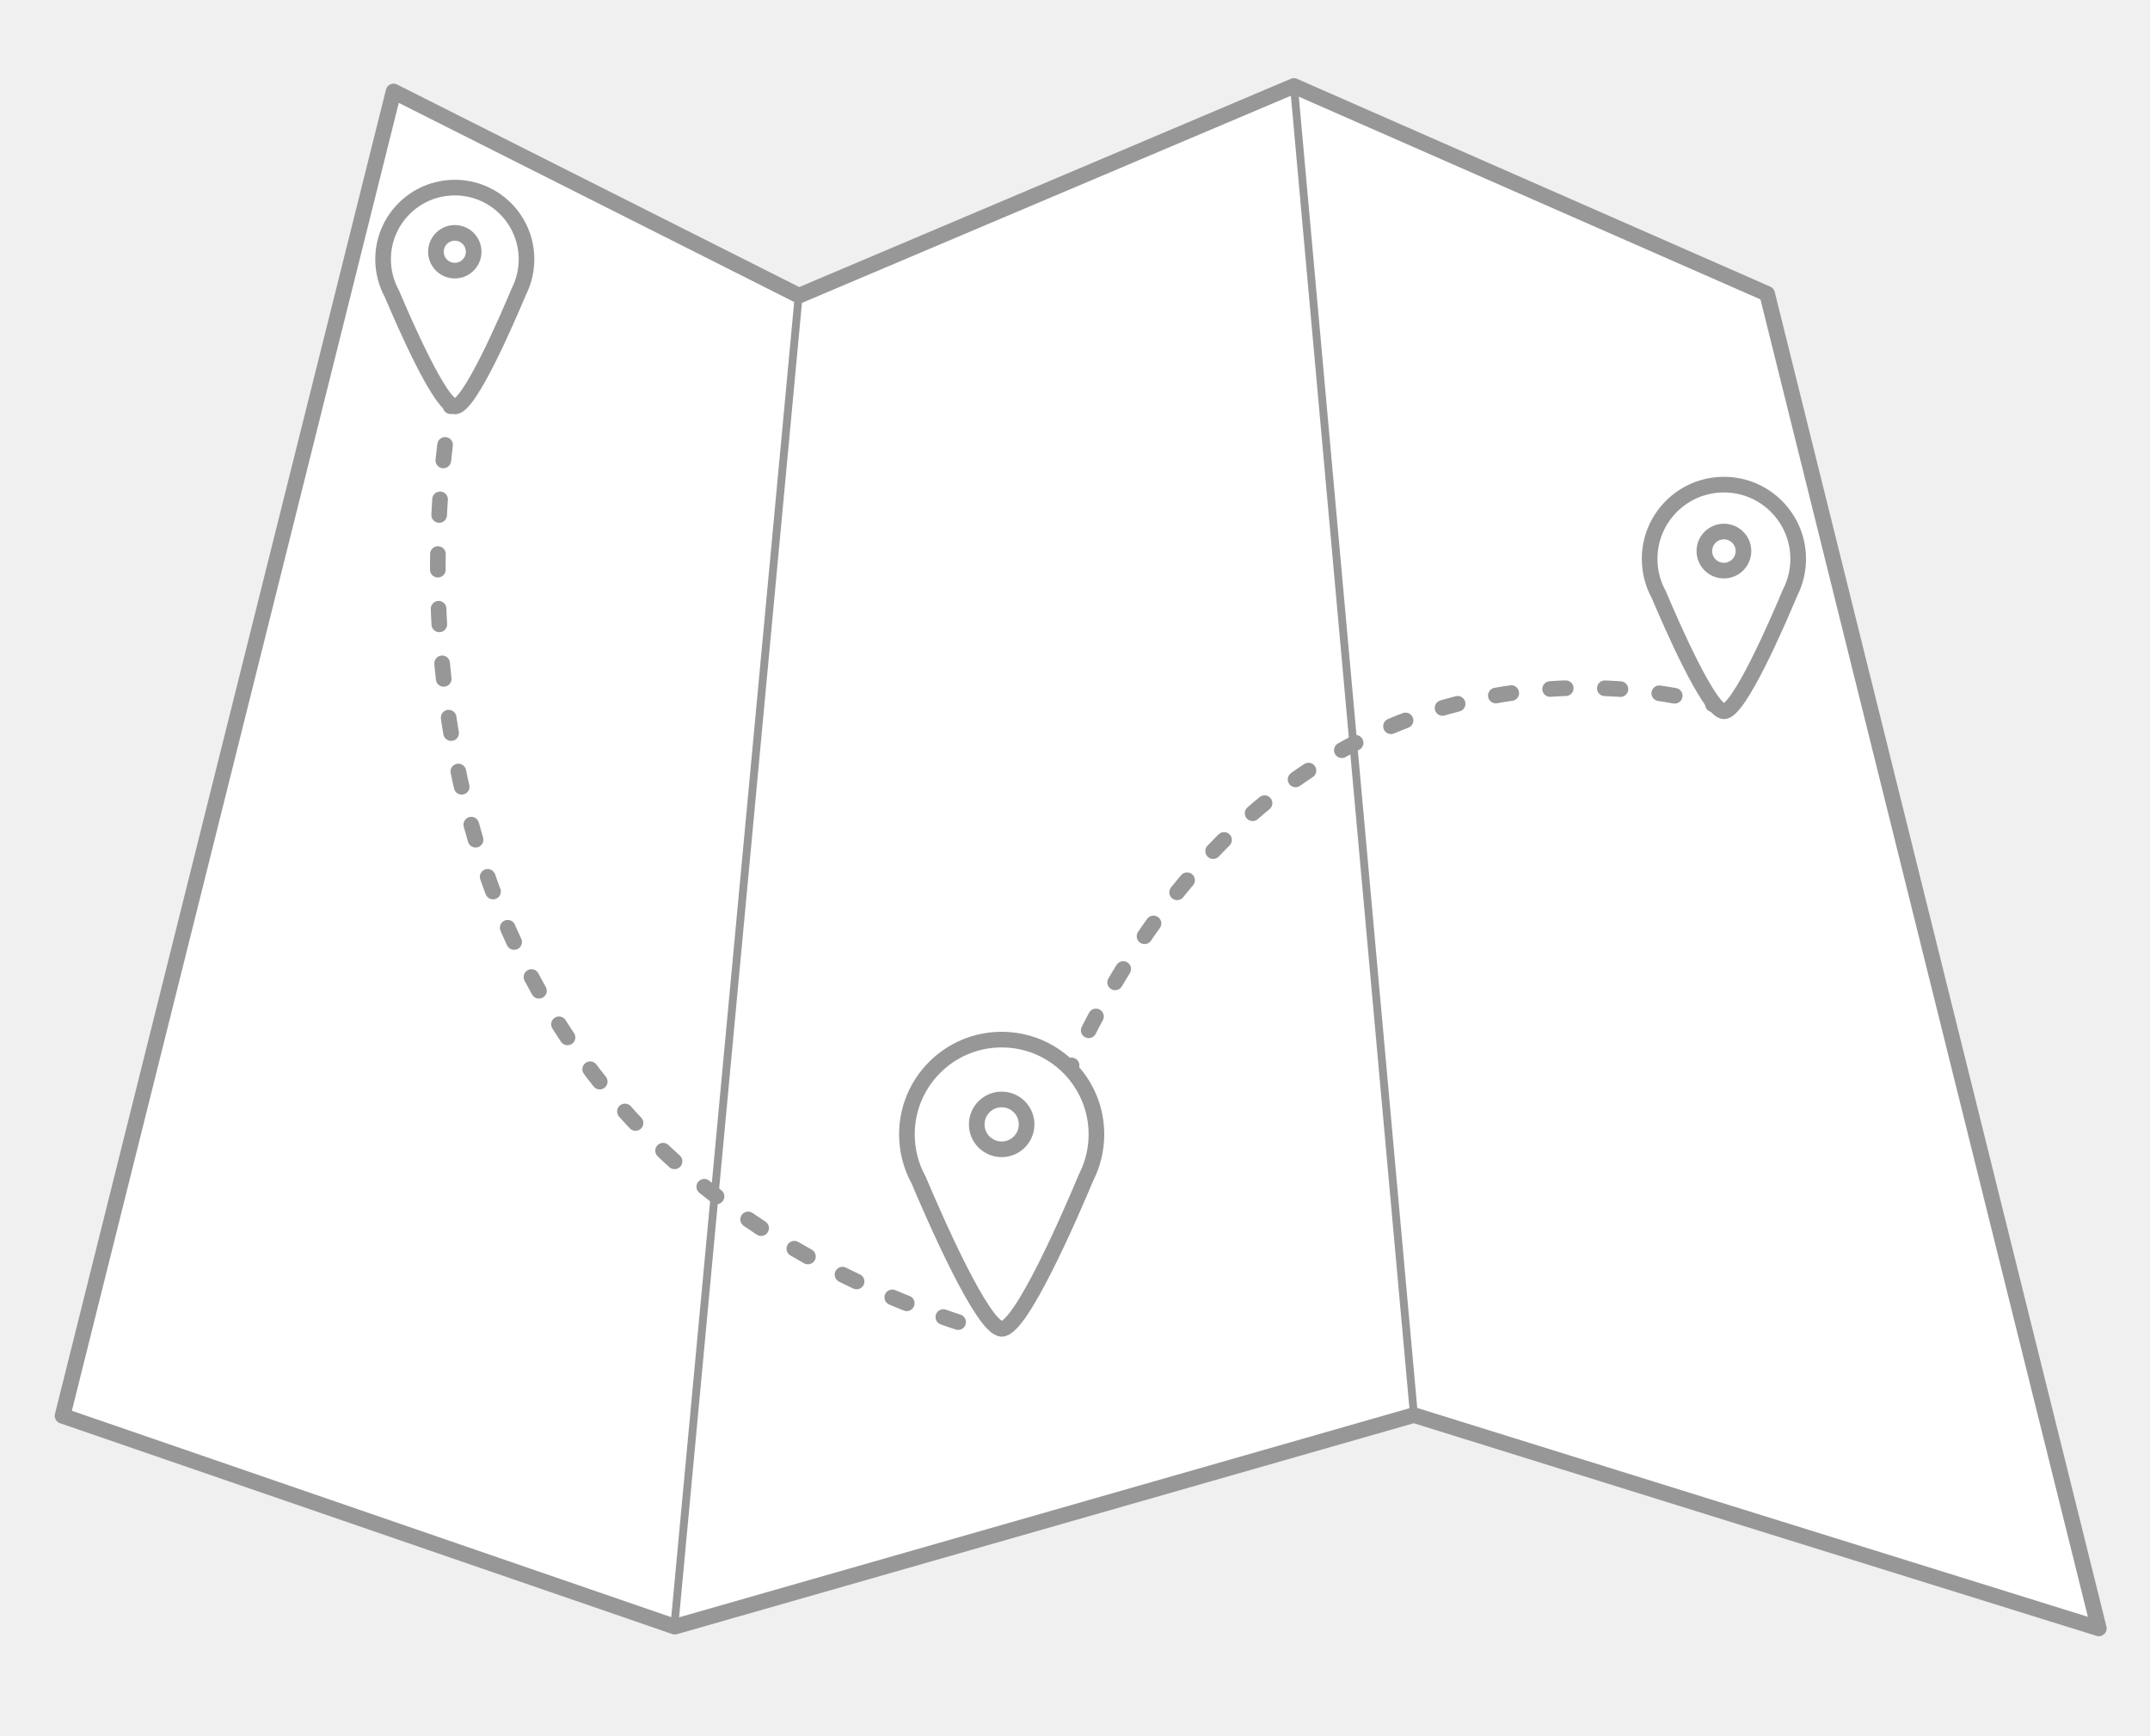
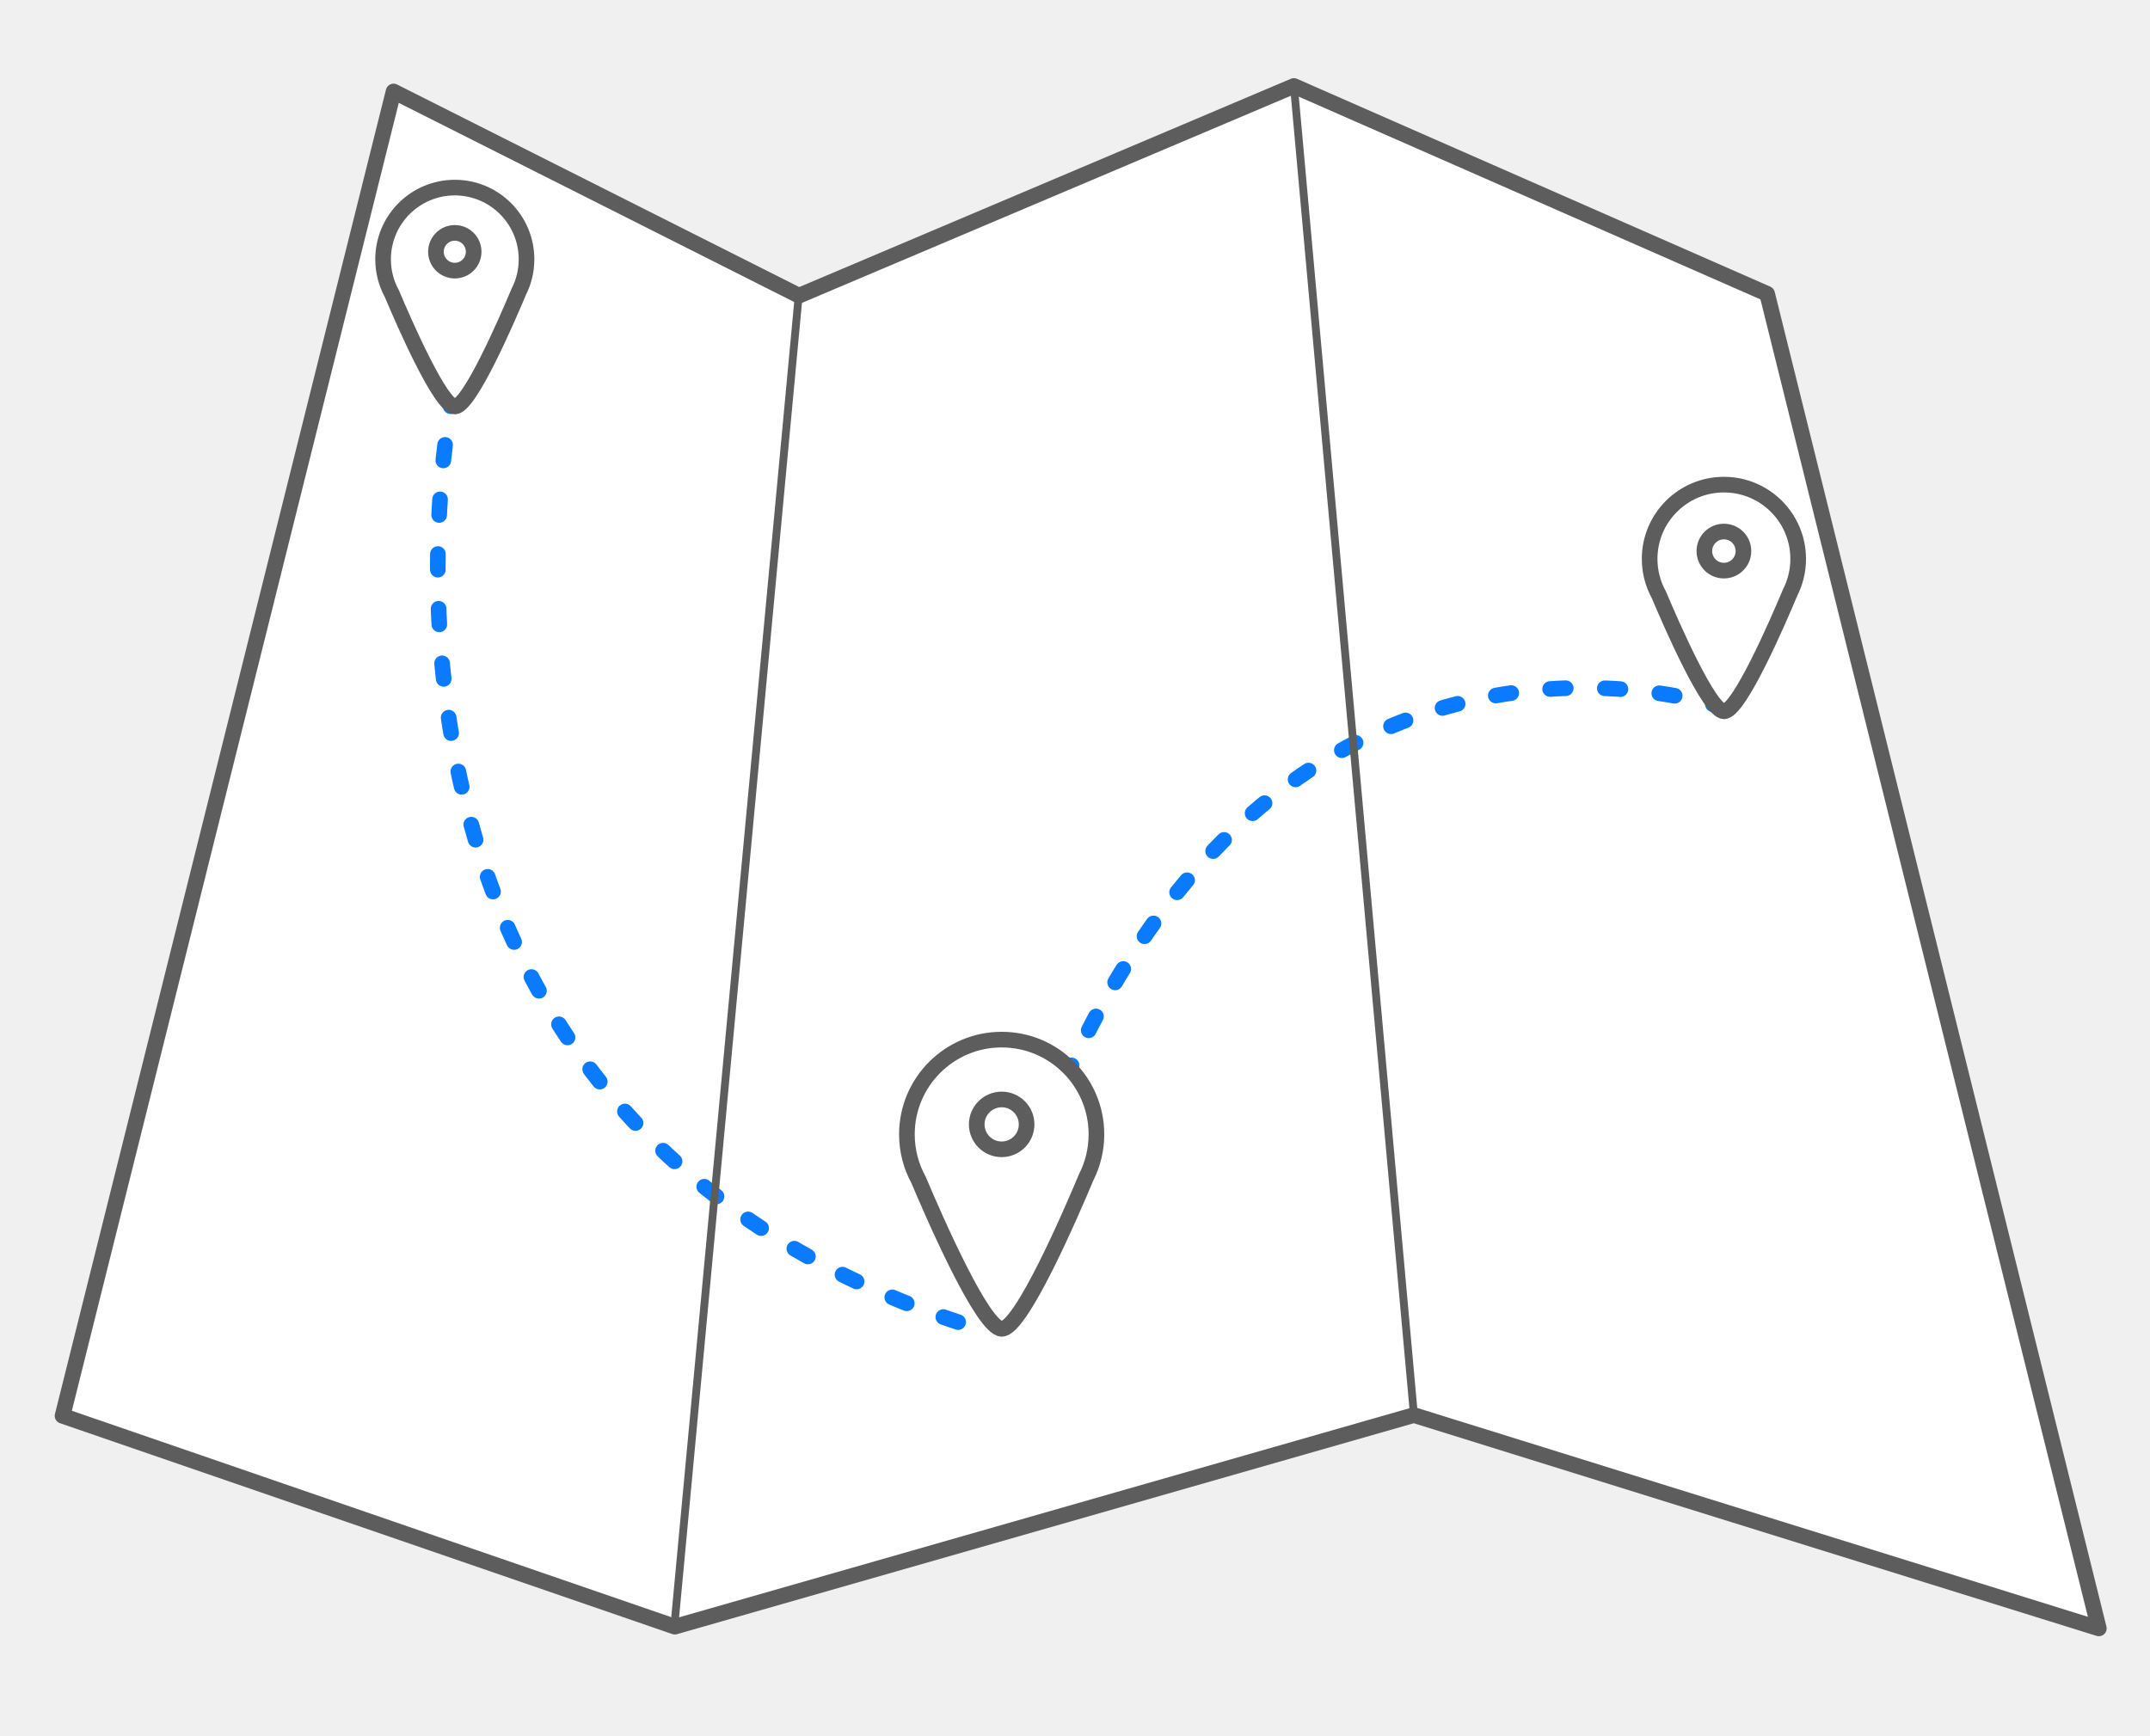
<svg xmlns="http://www.w3.org/2000/svg" width="275px" height="222px" viewBox="0 0 275 222" version="1.1">
  <defs />
  <g id="Page-1" stroke="none" stroke-width="1" fill="none" fill-rule="evenodd">
-     <g id="Artboard" stroke="#979797">
-       <polygon id="Path-4" stroke-width="2" stroke-linejoin="round" fill="#FFFFFF" points="86.315 208.103 180.845 181.034 268.456 208.324 226.028 37.586 165.499 11 102.193 37.825 50.341 11.704 8 181.128" />
-       <path d="M58,50 C58,50 37.902,142.795 125.123,169.974" id="Path-2" stroke-width="2" stroke-linecap="round" stroke-dasharray="2,5" />
-       <path d="M221.003,90.674 C221.003,90.674 151.304,65.672 126,168.563" id="Path-3" stroke-width="2" stroke-linecap="round" stroke-dasharray="2,5" />
-       <path d="M66.352,37.328 C66.987,36.081 67.345,34.668 67.345,33.172 C67.345,28.107 63.238,24 58.172,24 C53.107,24 49,28.107 49,33.172 C49,34.769 49.408,36.27 50.125,37.577 C51.716,41.349 56.349,51.951 58.172,52 C60.037,52.05 64.867,40.873 66.352,37.328 Z M58.172,34.621 C59.506,34.621 60.586,33.54 60.586,32.207 C60.586,30.874 59.506,29.793 58.172,29.793 C56.839,29.793 55.759,30.874 55.759,32.207 C55.759,33.54 56.839,34.621 58.172,34.621 Z" id="Combined-Shape-Copy-3" stroke-width="2" fill="#FFFFFF" />
-       <path d="M138.929,150.612 C139.768,148.964 140.241,147.097 140.241,145.121 C140.241,138.427 134.815,133 128.121,133 C121.427,133 116,138.427 116,145.121 C116,147.23 116.539,149.214 117.486,150.941 C119.589,155.926 125.712,169.935 128.12,170 C130.585,170.066 136.967,155.296 138.929,150.612 Z M128.121,147.034 C129.882,147.034 131.31,145.606 131.31,143.845 C131.31,142.083 129.882,140.655 128.121,140.655 C126.359,140.655 124.931,142.083 124.931,143.845 C124.931,145.606 126.359,147.034 128.121,147.034 Z" id="Combined-Shape-Copy-4" stroke-width="2" fill="#FFFFFF" />
-       <path d="M228.971,75.804 C229.629,74.512 230,73.049 230,71.5 C230,66.253 225.747,62 220.5,62 C215.253,62 211,66.253 211,71.5 C211,73.153 211.422,74.708 212.165,76.062 C213.813,79.969 218.612,90.949 220.499,91 C222.431,91.052 227.434,79.475 228.971,75.804 Z M220.5,73 C221.881,73 223,71.881 223,70.5 C223,69.119 221.881,68 220.5,68 C219.119,68 218,69.119 218,70.5 C218,71.881 219.119,73 220.5,73 Z" id="Combined-Shape-Copy-5" stroke-width="2" fill="#FFFFFF" />
-       <path d="M102.149,37.934 L86.246,208.11" id="Line" stroke-linecap="square" />
-       <path d="M165.482,10.785 L180.861,181.099" id="Line-Copy" stroke-linecap="square" />
+     <g id="Artboard">
+       <polygon id="Path-4" stroke="#5D5D5D" stroke-width="2" stroke-linejoin="round" fill="#FFFFFF" points="86.315 208.103 180.845 181.034 268.456 208.324 226.028 37.586 165.499 11 102.193 37.825 50.341 11.704 8 181.128" />
+       <path d="M58,50 C58,50 37.902,142.795 125.123,169.974" id="Path-2" stroke="#0A7BFF" stroke-width="2" stroke-linecap="round" stroke-dasharray="2,5" />
+       <path d="M221.003,90.674 C221.003,90.674 151.304,65.672 126,168.563" id="Path-3" stroke="#0A7BFF" stroke-width="2" stroke-linecap="round" stroke-dasharray="2,5" />
+       <path d="M66.352,37.328 C66.987,36.081 67.345,34.668 67.345,33.172 C67.345,28.107 63.238,24 58.172,24 C53.107,24 49,28.107 49,33.172 C49,34.769 49.408,36.27 50.125,37.577 C51.716,41.349 56.349,51.951 58.172,52 C60.037,52.05 64.867,40.873 66.352,37.328 Z M58.172,34.621 C59.506,34.621 60.586,33.54 60.586,32.207 C60.586,30.874 59.506,29.793 58.172,29.793 C56.839,29.793 55.759,30.874 55.759,32.207 C55.759,33.54 56.839,34.621 58.172,34.621 Z" id="Combined-Shape-Copy-3" stroke="#5D5D5D" stroke-width="2" fill="#FFFFFF" />
+       <path d="M138.929,150.612 C139.768,148.964 140.241,147.097 140.241,145.121 C140.241,138.427 134.815,133 128.121,133 C121.427,133 116,138.427 116,145.121 C116,147.23 116.539,149.214 117.486,150.941 C119.589,155.926 125.712,169.935 128.12,170 C130.585,170.066 136.967,155.296 138.929,150.612 Z M128.121,147.034 C129.882,147.034 131.31,145.606 131.31,143.845 C131.31,142.083 129.882,140.655 128.121,140.655 C126.359,140.655 124.931,142.083 124.931,143.845 C124.931,145.606 126.359,147.034 128.121,147.034 Z" id="Combined-Shape-Copy-4" stroke="#5D5D5D" stroke-width="2" fill="#FFFFFF" />
+       <path d="M228.971,75.804 C229.629,74.512 230,73.049 230,71.5 C230,66.253 225.747,62 220.5,62 C215.253,62 211,66.253 211,71.5 C211,73.153 211.422,74.708 212.165,76.062 C213.813,79.969 218.612,90.949 220.499,91 C222.431,91.052 227.434,79.475 228.971,75.804 Z M220.5,73 C221.881,73 223,71.881 223,70.5 C223,69.119 221.881,68 220.5,68 C219.119,68 218,69.119 218,70.5 C218,71.881 219.119,73 220.5,73 Z" id="Combined-Shape-Copy-5" stroke="#5D5D5D" stroke-width="2" fill="#FFFFFF" />
+       <path d="M102.149,37.934 L86.246,208.11" id="Line" stroke="#5D5D5D" stroke-linecap="square" />
+       <path d="M165.482,10.785 L180.861,181.099" id="Line-Copy" stroke="#5D5D5D" stroke-linecap="square" />
    </g>
  </g>
</svg>
